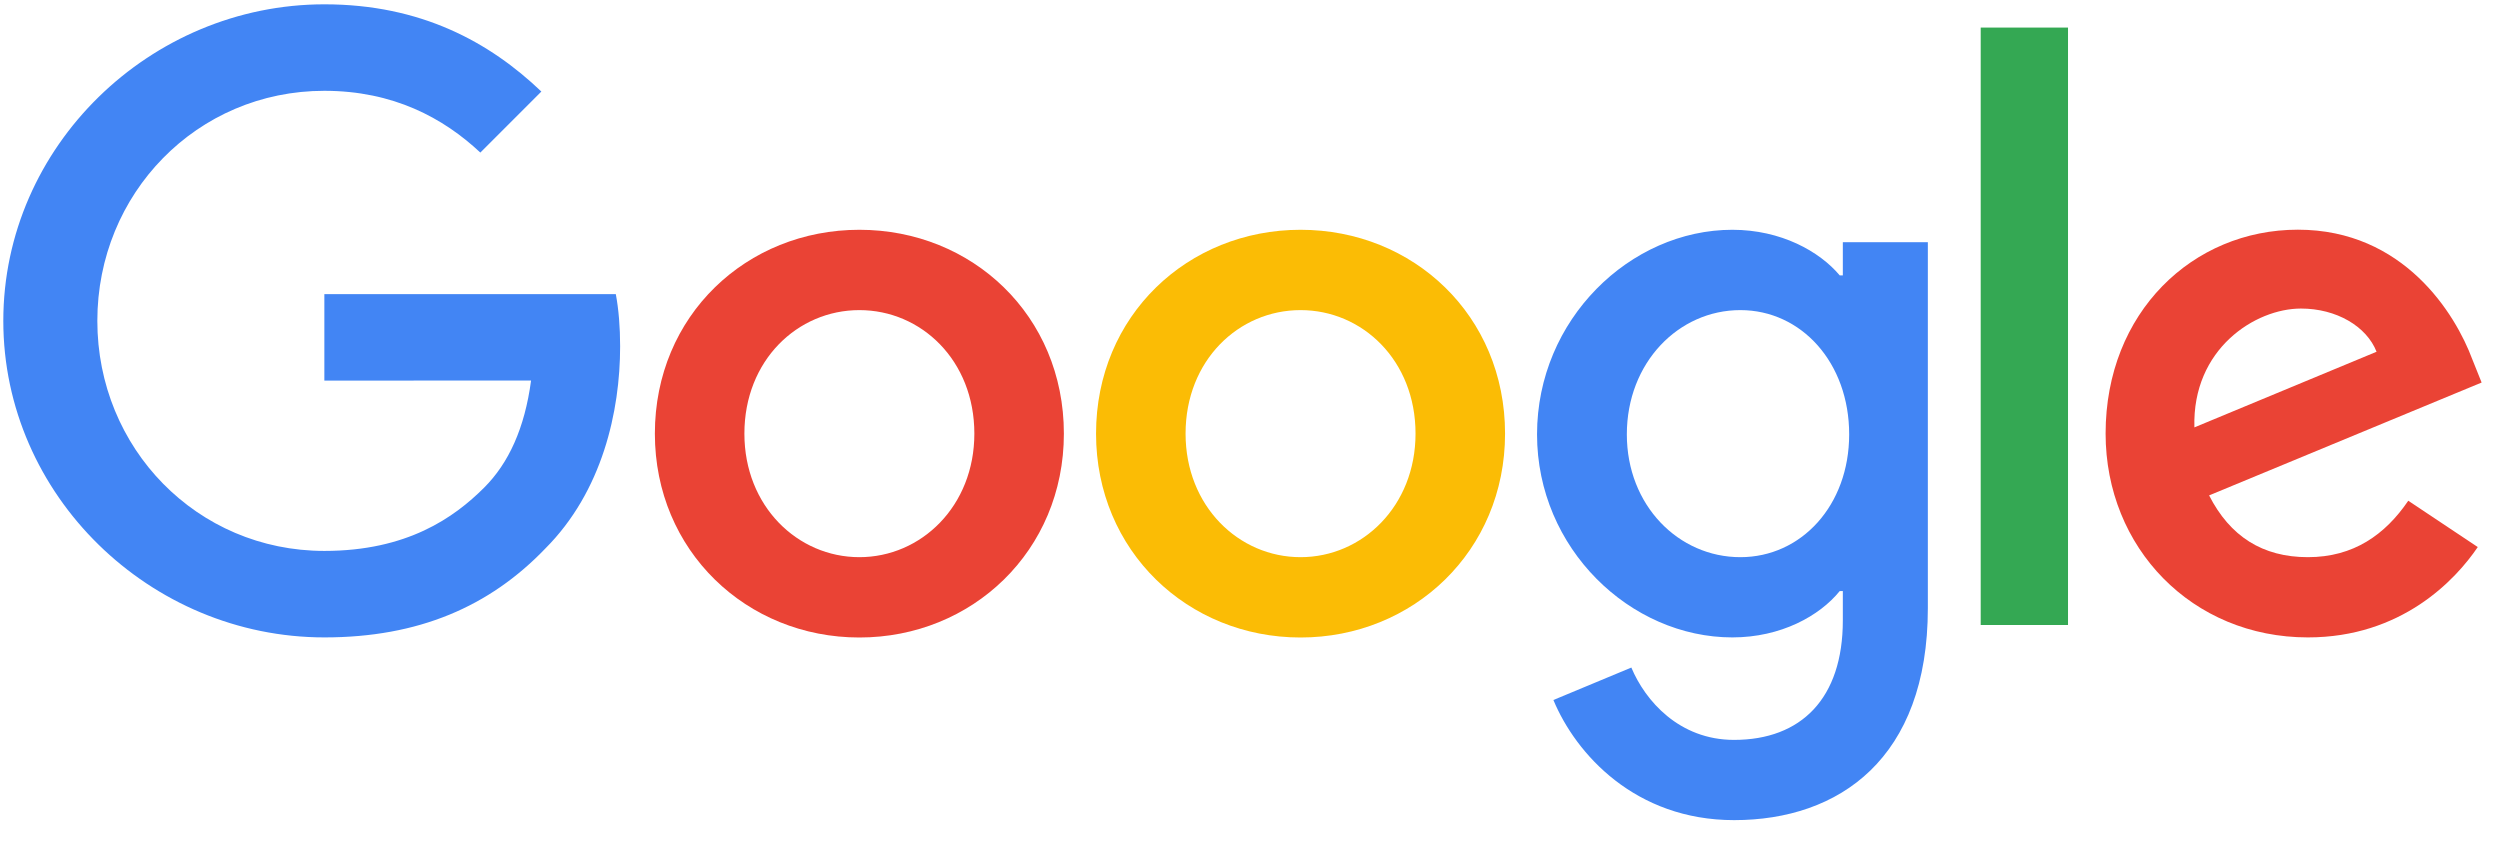
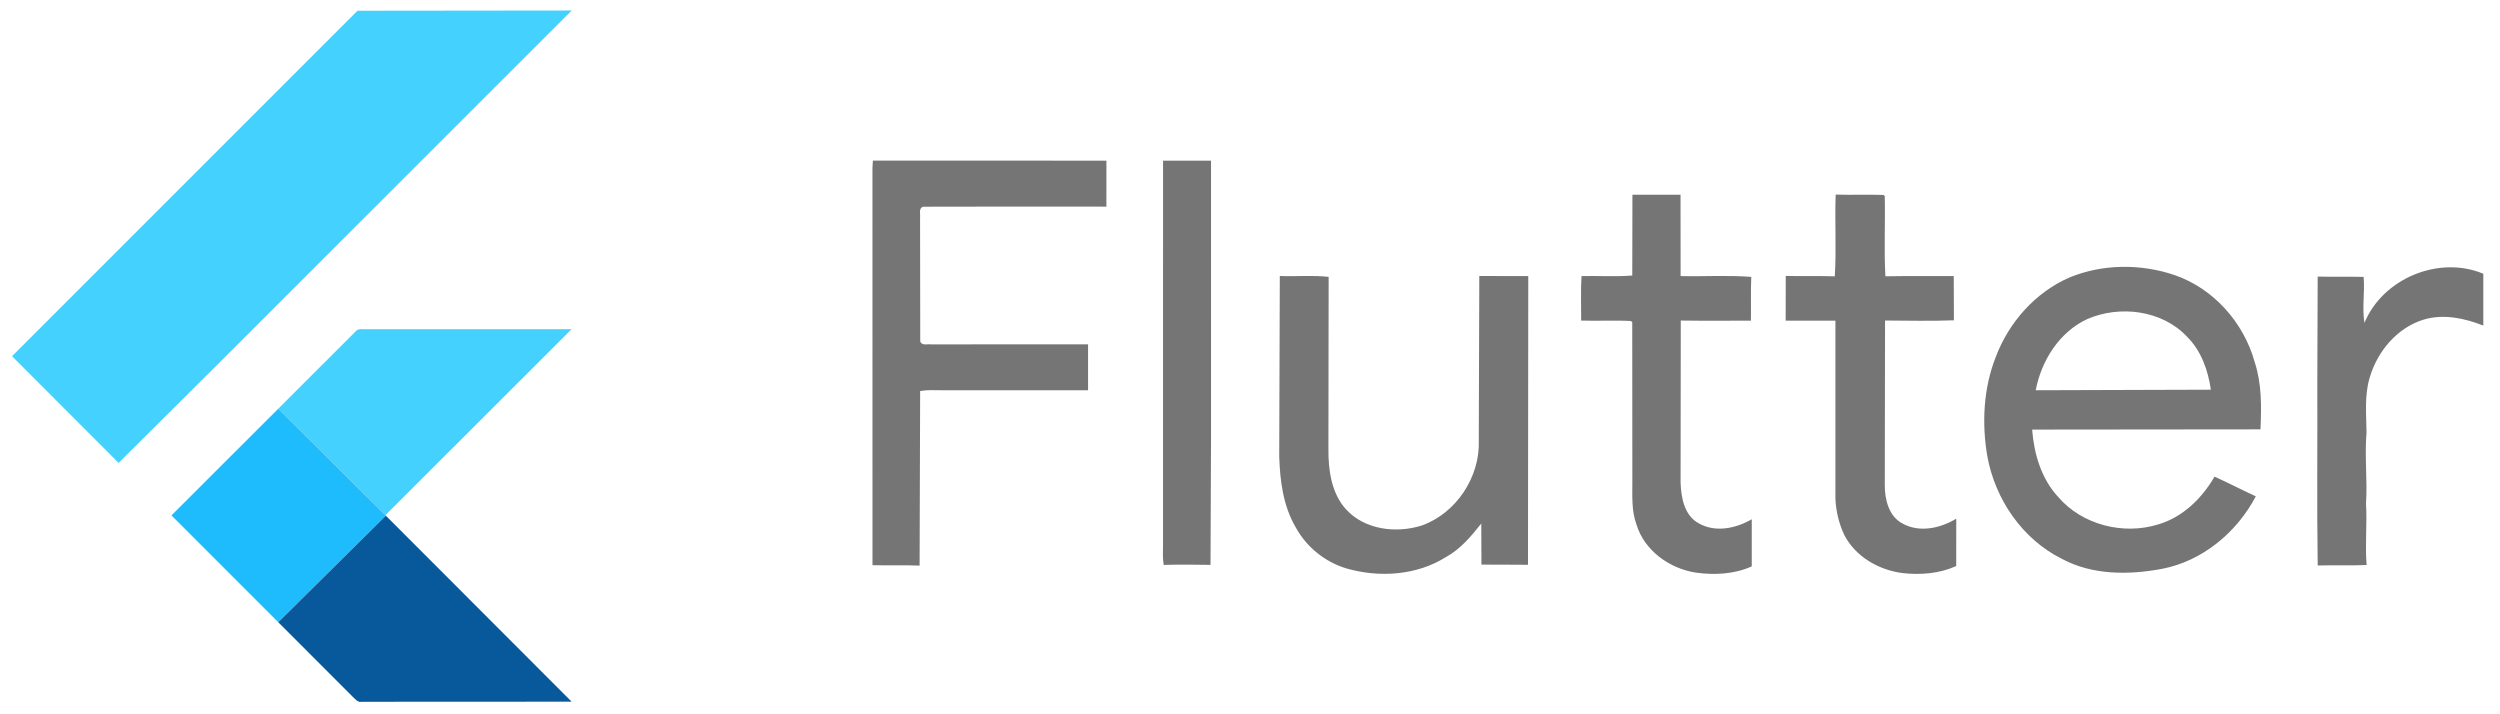
- <svg xmlns="http://www.w3.org/2000/svg" viewBox="0 0 272 92">
-   <path fill="#EA4335" d="M115.75 47.18c0 12.77-9.99 22.18-22.25 22.18s-22.25-9.41-22.25-22.18C71.25 34.32 81.24 25 93.5 25s22.25 9.32 22.25 22.18zm-9.74 0c0-7.98-5.79-13.44-12.51-13.44S80.99 39.2 80.99 47.18c0 7.9 5.79 13.44 12.51 13.44s12.51-5.55 12.51-13.44z" />
-   <path fill="#FBBC05" d="M163.75 47.18c0 12.77-9.99 22.18-22.25 22.18s-22.25-9.41-22.25-22.18c0-12.85 9.99-22.18 22.25-22.18s22.25 9.32 22.25 22.18zm-9.74 0c0-7.98-5.79-13.44-12.51-13.44s-12.51 5.46-12.51 13.44c0 7.9 5.79 13.44 12.51 13.44s12.51-5.55 12.51-13.44z" />
-   <path fill="#4285F4" d="M209.75 26.34v39.82c0 16.38-9.66 23.07-21.08 23.07-10.75 0-17.22-7.19-19.66-13.07l8.48-3.53c1.51 3.61 5.21 7.87 11.17 7.87 7.31 0 11.84-4.51 11.84-13v-3.19h-.34c-2.18 2.69-6.38 5.04-11.68 5.04-11.09 0-21.25-9.66-21.25-22.09 0-12.52 10.16-22.26 21.25-22.26 5.29 0 9.49 2.35 11.68 4.96h.34v-3.61h9.25zm-8.56 20.92c0-7.81-5.21-13.52-11.84-13.52-6.72 0-12.35 5.71-12.35 13.52 0 7.73 5.63 13.36 12.35 13.36 6.63 0 11.84-5.63 11.84-13.36z" />
-   <path fill="#34A853" d="M225 3v65h-9.5V3h9.5z" />
-   <path fill="#EA4335" d="M262.02 54.48l7.56 5.04c-2.44 3.61-8.32 9.83-18.48 9.83-12.6 0-22.01-9.74-22.01-22.18 0-13.19 9.49-22.18 20.92-22.18 11.51 0 17.14 9.16 18.98 14.11l1.01 2.52-29.65 12.28c2.27 4.45 5.8 6.72 10.75 6.72 4.96 0 8.4-2.44 10.92-6.14zm-23.27-7.98l19.82-8.23c-1.09-2.77-4.37-4.7-8.23-4.7-4.95 0-11.84 4.37-11.59 12.93z" />
-   <path fill="#4285F4" d="M35.29 41.41V32H67c.31 1.64.47 3.58.47 5.68 0 7.06-1.93 15.79-8.15 22.01-6.05 6.3-13.78 9.66-24.02 9.66C16.32 69.35.36 53.89.36 34.91.36 15.93 16.32.47 35.3.47c10.5 0 17.98 4.12 23.6 9.49l-6.64 6.64c-4.03-3.78-9.49-6.72-16.97-6.72-13.86 0-24.7 11.17-24.7 25.03 0 13.86 10.84 25.03 24.7 25.03 8.99 0 14.11-3.61 17.39-6.89 2.66-2.66 4.41-6.46 5.1-11.65l-22.49.01z" />
+ <svg xmlns="http://www.w3.org/2000/svg" viewBox="0 0 953 272">
+   <path d="M136.28 4.09L217.95 4 80.93 140.95l-35.71 35.51-40.63-40.68L136.28 4.09zm-.76 122.28c1.06-1.4 3.01-.71 4.49-.89l77.87.02-70.97 70.9-40.84-40.59 29.45-29.44z" fill="#44d1fd" />
+   <path opacity=".54" d="M332.74 61.21l89.03.03-.01 17.53c-23.29 0-46.59-.07-69.89.03-1.78.59-.94 2.82-1.14 4.19l.07 47.15c.59 1.77 2.83.92 4.21 1.14l59.76-.03v17.51c-18.58-.01-37.15-.01-55.73 0-2.76-.01-5.55-.18-8.28.29l-.21 66.56c-5.99-.24-11.97-.02-17.96-.15l-.01-151.42.16-2.83zm110.62.03h18.28l.01 104.76-.2 49.33c-5.95-.11-11.9-.14-17.84.02-.46-2.44-.27-4.92-.27-7.38l.02-146.73zm178.92 12.99l18.34.01.03 31c8.97.22 17.99-.4 26.94.31-.25 5.56-.04 11.12-.14 16.68-8.92.02-17.83.09-26.74-.04l-.07 61.74c.19 5.72 1.41 12.63 6.97 15.58 6.35 3.61 14.15 1.91 20.16-1.57v17.96c-6.62 3-14.17 3.36-21.28 2.39-10.02-1.53-19.62-8.36-22.65-18.29-2.01-5.44-1.55-11.31-1.59-16.99l-.04-60.13-.45-.51c-6.33-.34-12.68.05-19.02-.17.04-5.66-.22-11.32.14-16.97 6.44-.11 12.91.29 19.34-.2l.06-30.8zm77.48-.06c6.1.21 12.2-.07 18.29.14l.42.46c.23 10.18-.31 20.39.24 30.55 8.69-.16 17.38-.03 26.06-.08l.06 16.86c-8.74.33-17.51.13-26.25.08l-.1 62.81c-.01 5.47 1.57 11.94 6.86 14.63 6.49 3.54 14.36 1.72 20.39-1.9l-.02 18.06c-6.43 2.9-13.68 3.46-20.62 2.66-9.01-1.2-17.83-6.29-22.06-14.54-2.04-4.32-3.18-9.1-3.37-13.87v-67.78c-6.33-.01-12.65.02-18.97 0l.04-17.07c6.23.17 12.46-.05 18.69.16.66-10.36-.05-20.79.34-31.17zm89.02 31.65c12.66-5.25 27.27-5.35 40.2-.95 14.81 5.11 26.27 18.03 30.47 33.02 2.75 8.31 2.64 17.14 2.25 25.78l-87.05.09c.72 9.27 3.49 18.72 9.93 25.68 9.15 10.67 24.9 14.63 38.2 10.44 9.33-2.75 16.61-9.93 21.4-18.18 5.3 2.37 10.45 5.07 15.73 7.5-7.22 13.76-20.35 24.69-35.78 27.65-12.67 2.37-26.53 2.43-38.15-3.83-15.08-7.49-25.46-22.74-28.42-39.14-2.15-12.6-1.48-25.93 3.26-37.89 4.97-13.13 15.02-24.5 27.96-30.17m6.89 15.81c-10.65 4.92-17.51 15.85-19.65 27.13l66.76-.21c-1.06-7.37-3.68-14.86-9.08-20.19-9.46-10.14-25.63-12.12-38.03-6.73zm105.66 1.45c6.97-16.93 28.38-25.82 45.31-18.73v19.76c-7.11-2.8-15.08-4.53-22.59-2.32-10.26 3.05-17.85 12.2-20.76 22.27-2 6.8-1.25 13.9-1.17 20.87-.78 9.02.39 18.05-.2 27.07.48 7.79-.42 15.58.24 23.38-6.22.3-12.44-.02-18.65.19-.36-23.51-.05-47.03-.15-70.55l.14-39.59c5.83.16 11.67-.02 17.51.12.53 5.84-.65 11.71.32 17.53zm-413.47-17.87c6.2.26 12.45-.37 18.62.33l-.09 65.54c-.06 8.01 1.08 16.76 6.62 22.98 7.15 7.92 19.26 9.37 29.04 6.24 13.07-4.68 22.19-18.52 21.66-32.36l.2-62.73 18.67.04-.11 110.05c-5.92-.1-11.83 0-17.74-.07l-.07-15.66c-3.83 4.81-7.85 9.68-13.34 12.71-11.24 7.09-25.5 8.03-38.09 4.4-8.12-2.45-15.19-8.14-19.26-15.58-4.83-8.18-6.05-17.85-6.33-27.17l.22-68.72z" />
+   <path fill="#1fbcfd" d="M65.36 196.47l40.71-40.66 40.84 40.59.17.18-41 40.62-40.72-40.73z" />
+   <path fill="#08589c" d="M106.08 237.2l41-40.62 70.83 70.9c-26.68.06-53.35-.02-80.02.04-1.52.34-2.46-1.05-3.43-1.91l-28.38-28.41z" />
</svg>
